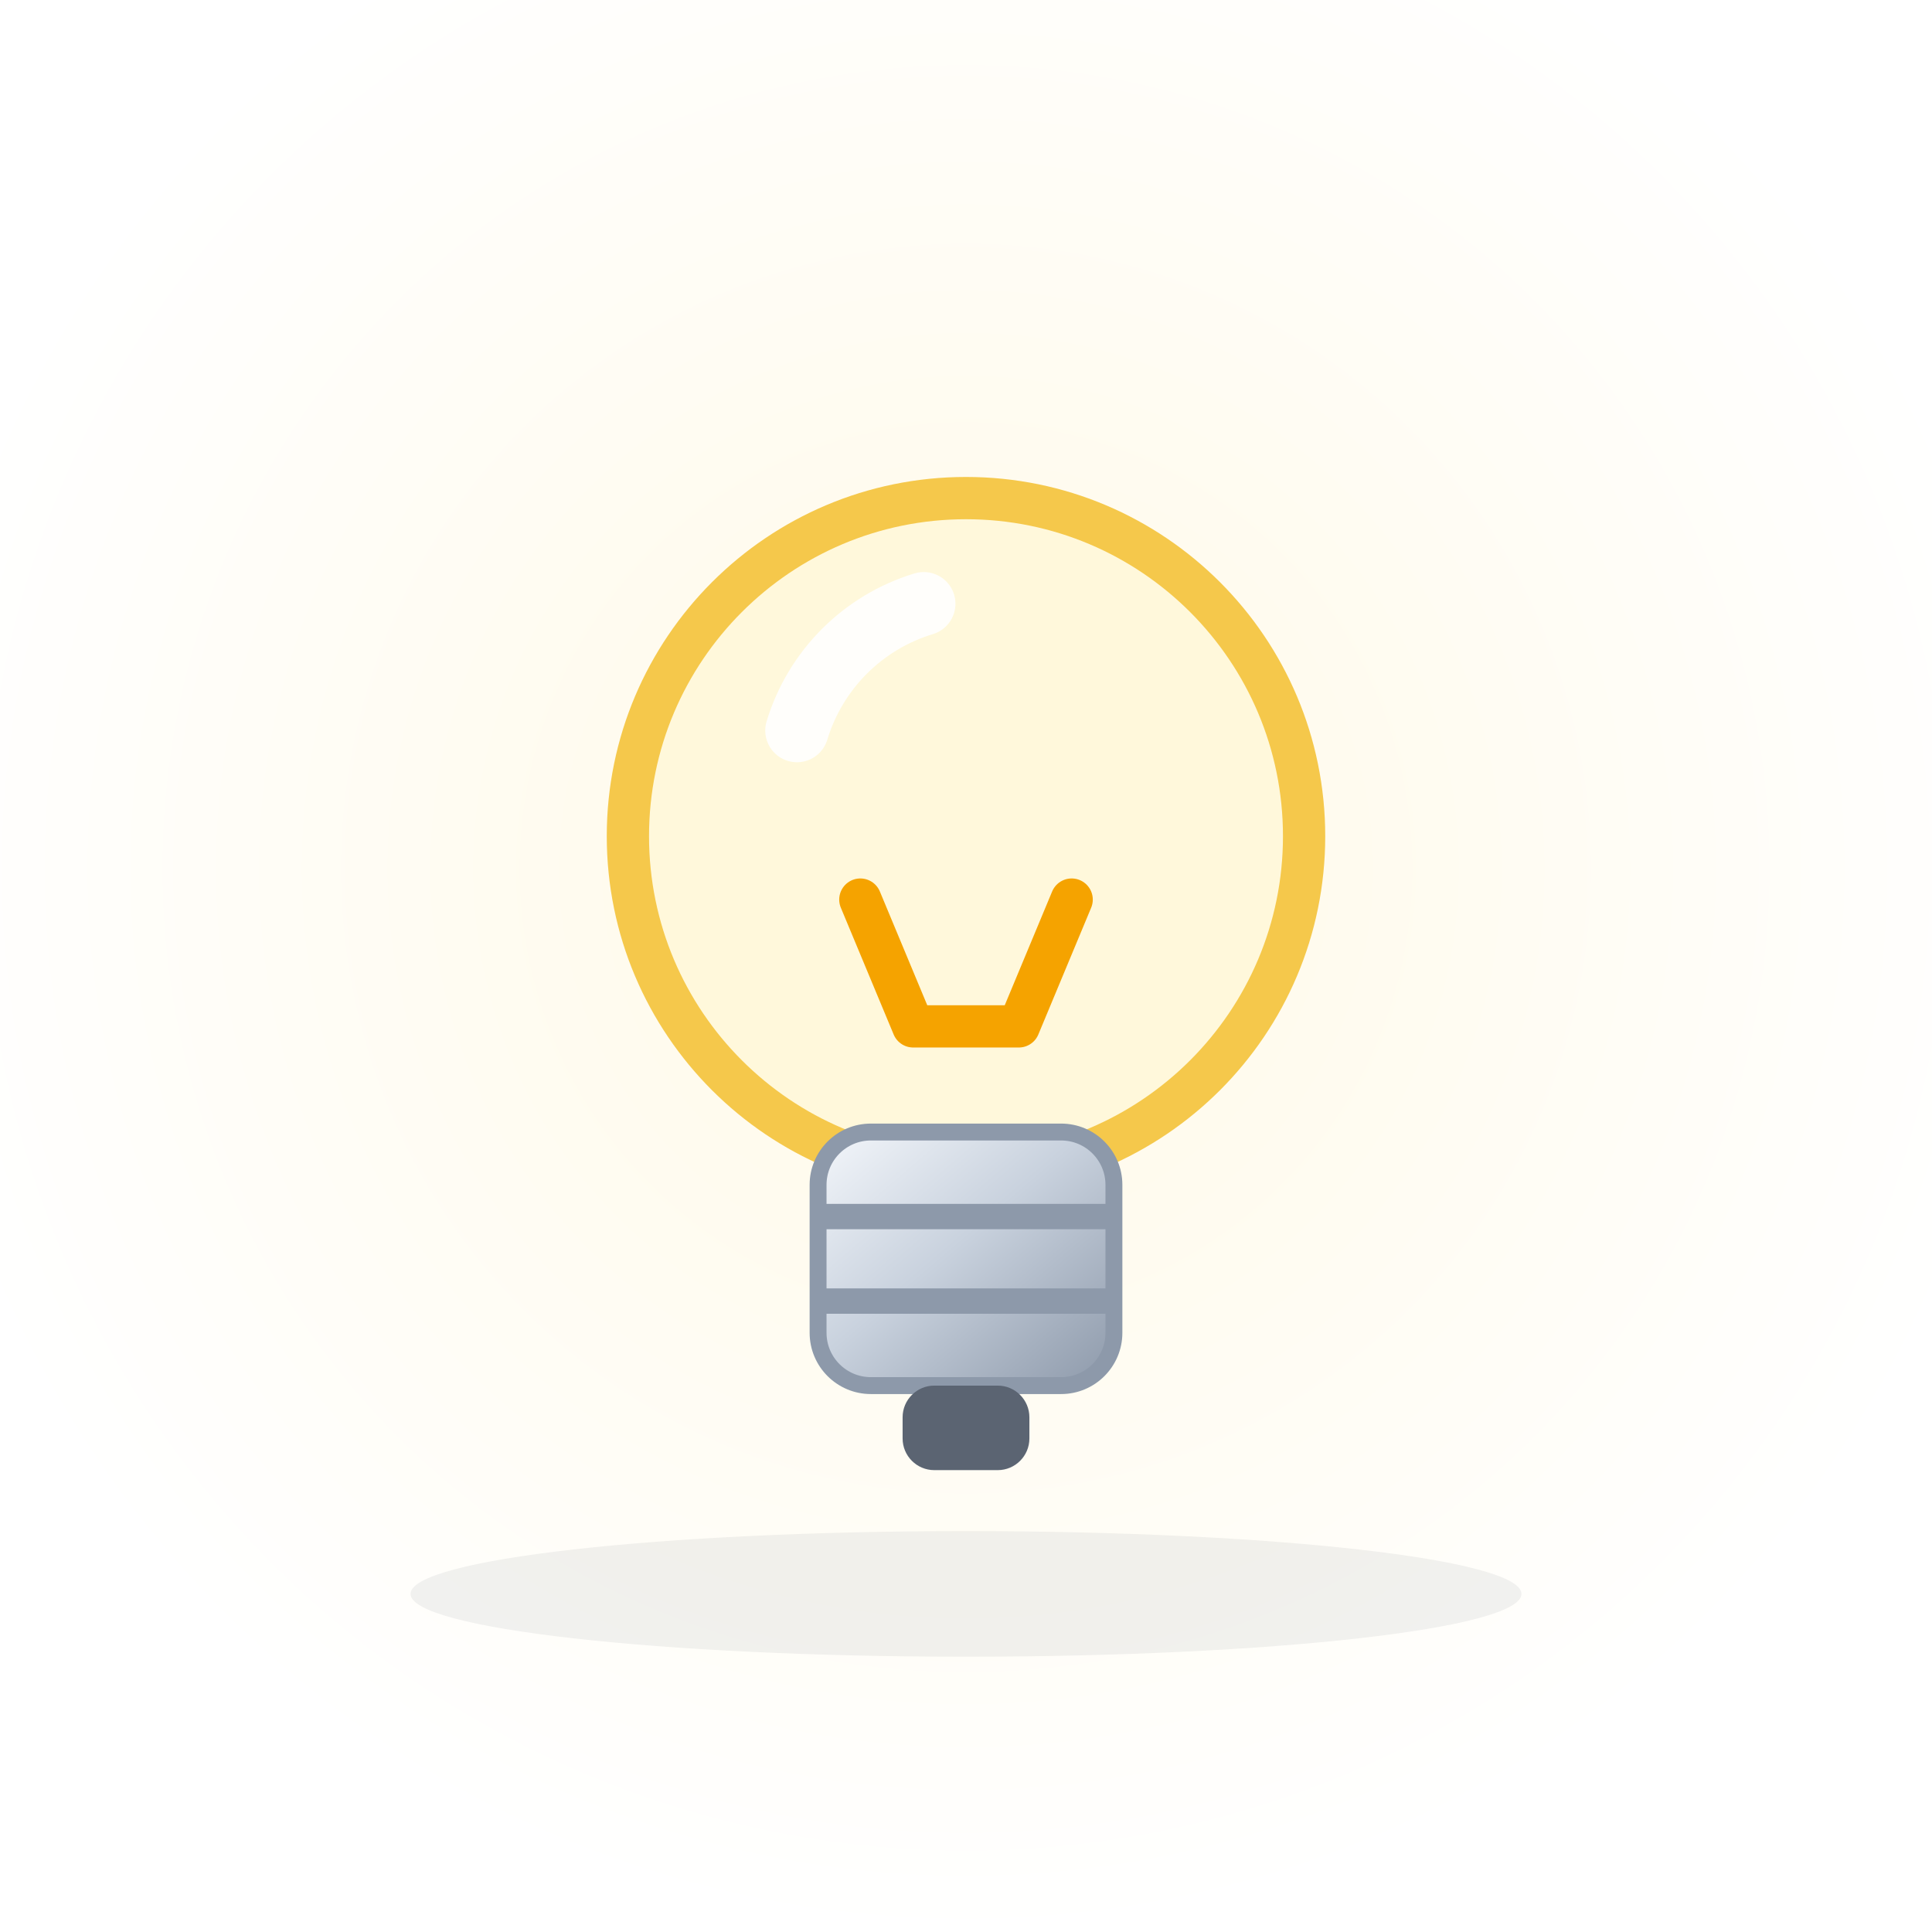
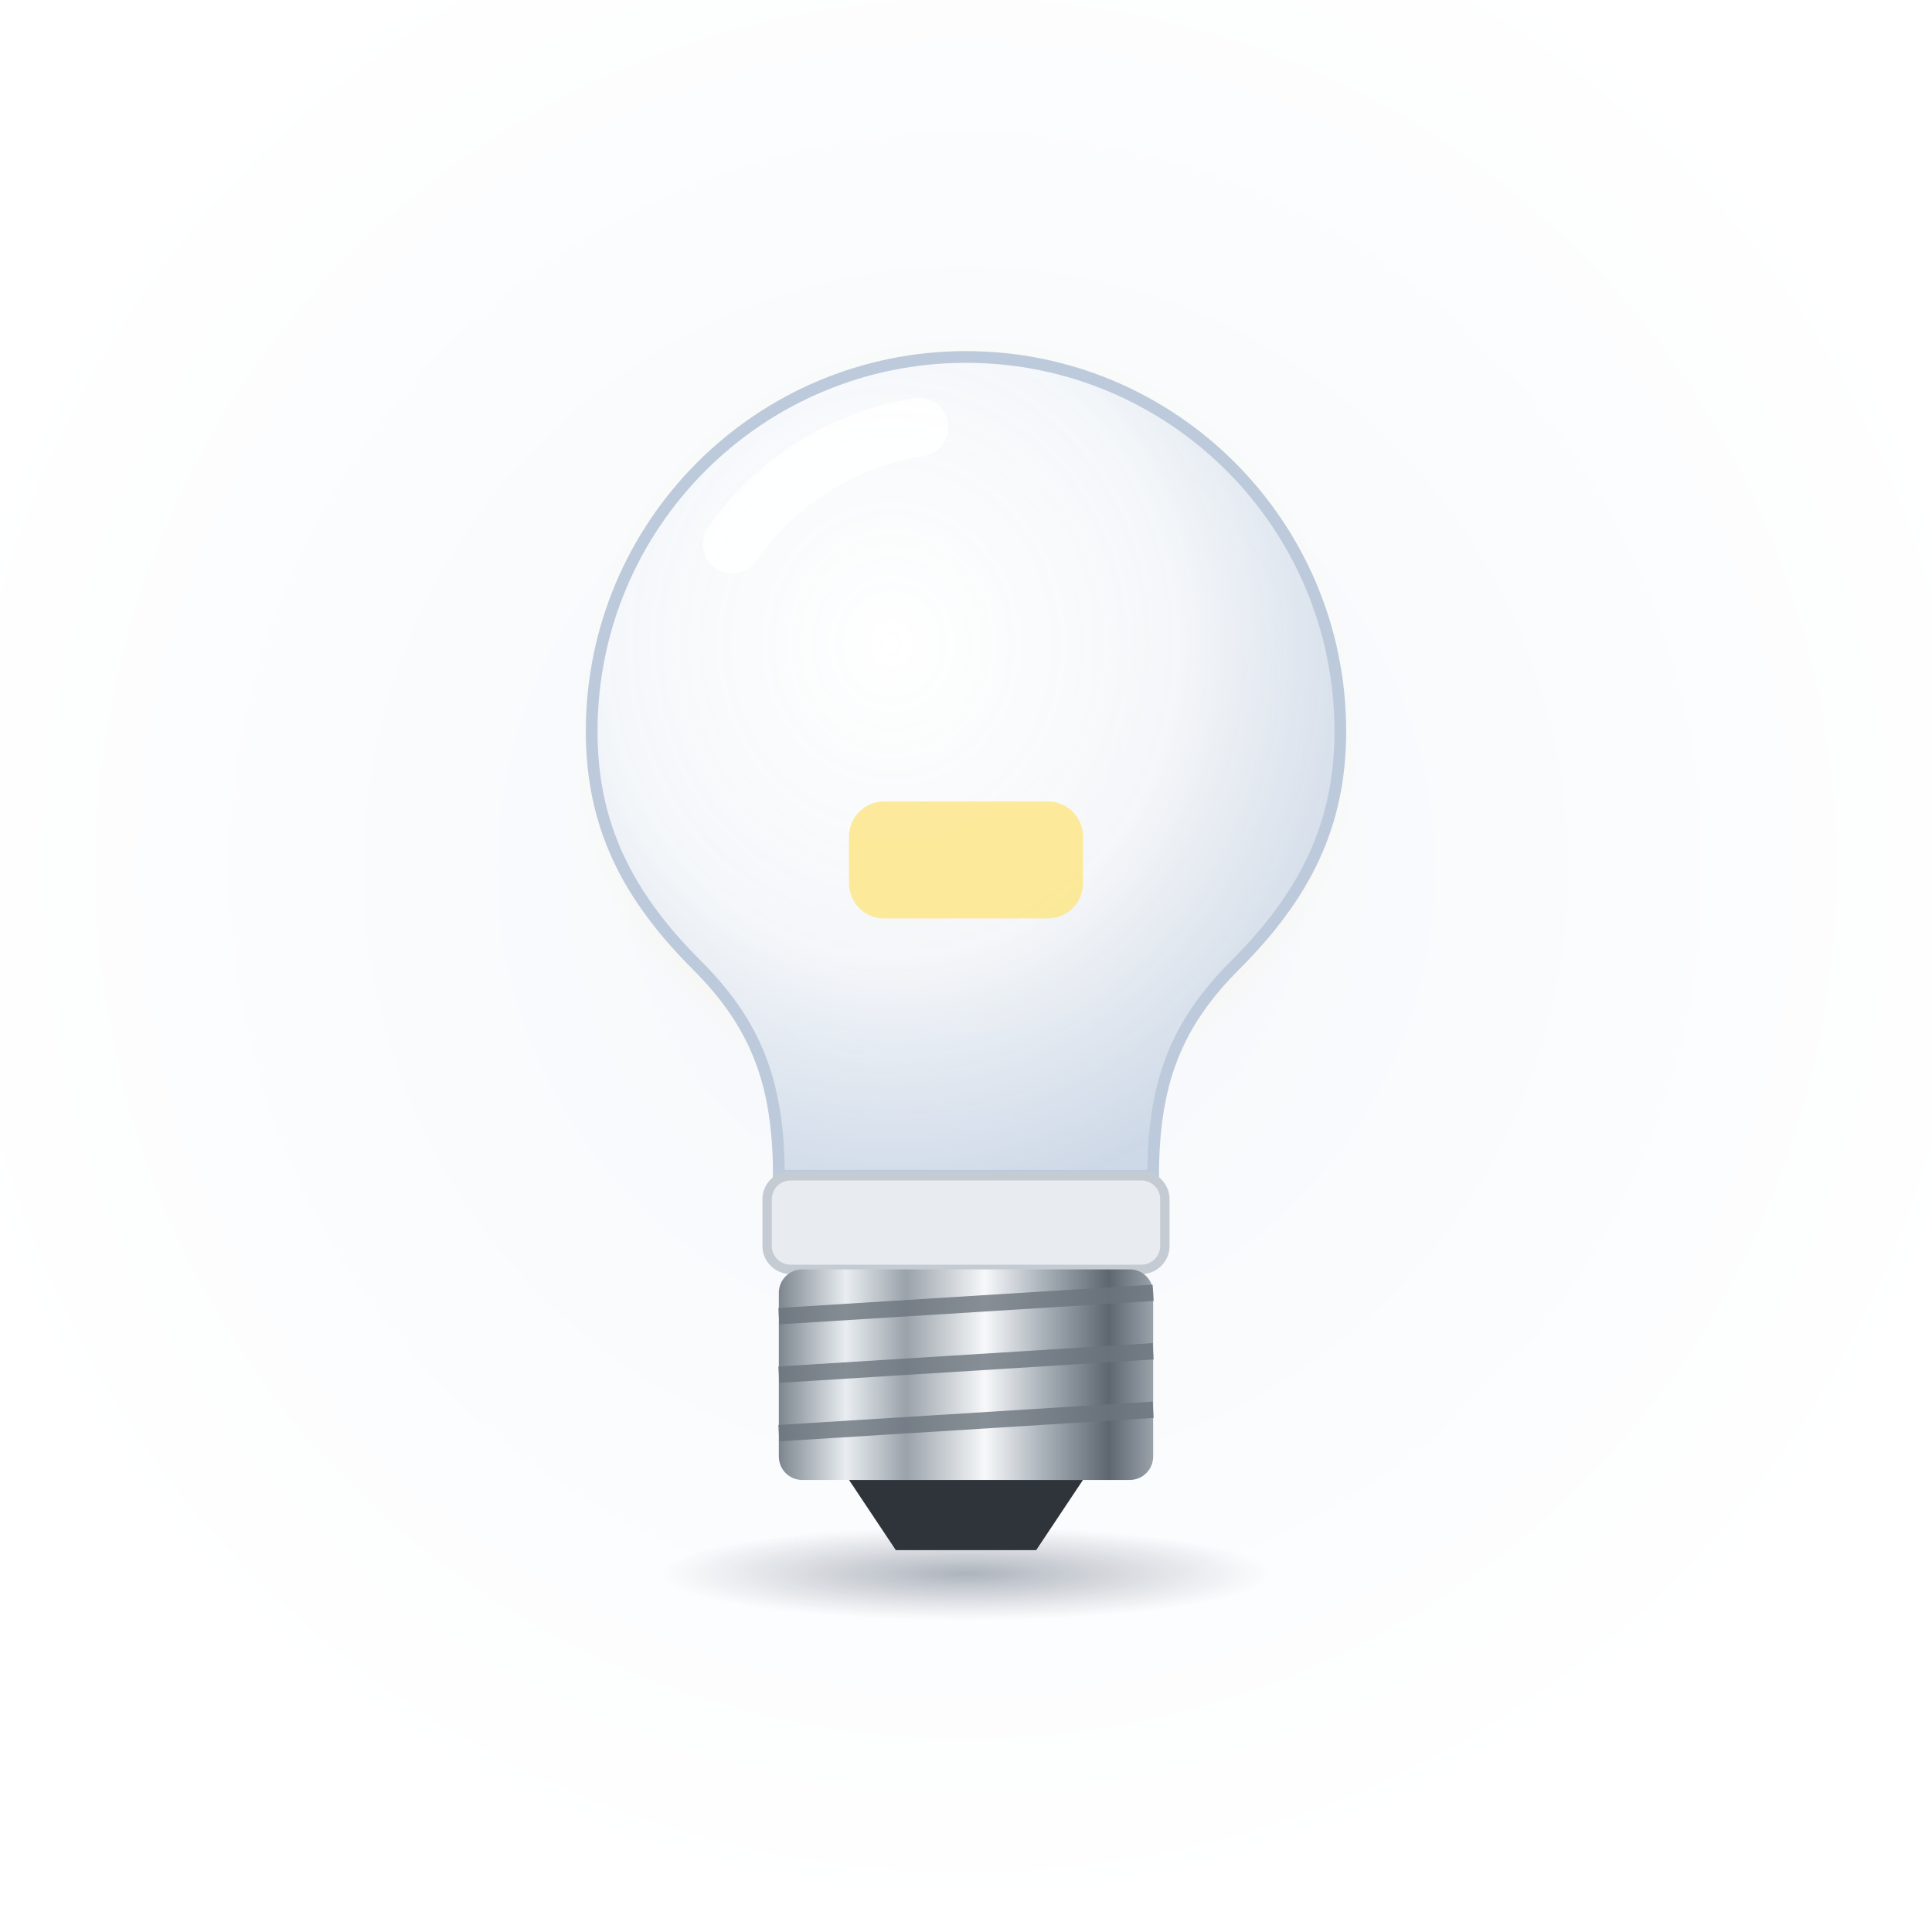
<svg xmlns="http://www.w3.org/2000/svg" viewBox="0 0 800 800">
  <rect width="800" height="800" fill="#ffffff" />
  <defs>
    <radialGradient id="bg" cx=".5" cy=".45" r=".55">
-       <stop offset="0" stop-color="#fff9e6" />
+       <stop offset="0" stop-color="#f4f7fb" />
      <stop offset="1" stop-color="#ffffff" />
    </radialGradient>
  </defs>
  <rect width="800" height="800" fill="url(#bg)" />
-   <ellipse cx="400" cy="660" rx="230" ry="26" fill="#0f1b2d" opacity=".06" />
-   <svg x="120" y="110" width="560" height="560" viewBox="0 0 64 64">
+   <svg x="90" y="80" width="620" height="620" viewBox="0 0 128 128">
    <defs>
-       <linearGradient id="hw-chrome" x1="0" y1="0" x2="1" y2="1">
-         <stop offset="0" stop-color="#f4f7fb" />
-         <stop offset=".45" stop-color="#c9d2de" />
-         <stop offset="1" stop-color="#8d99aa" />
+       <linearGradient id="r-chromeV" x1="0" y1="0" x2="0" y2="1">
+         <stop offset="0" stop-color="#f8fafc" />
+         <stop offset=".14" stop-color="#d5dbe1" />
+         <stop offset=".3" stop-color="#8b949d" />
+         <stop offset=".45" stop-color="#eef1f4" />
+         <stop offset=".6" stop-color="#b4bbc2" />
+         <stop offset=".8" stop-color="#666f78" />
+         <stop offset=".92" stop-color="#a7aeb5" />
+         <stop offset="1" stop-color="#d9dde1" />
      </linearGradient>
-       <linearGradient id="hw-yellow" x1="0" y1="0" x2="0" y2="1">
-         <stop offset="0" stop-color="#ffd84d" />
-         <stop offset="1" stop-color="#f5a300" />
+       <linearGradient id="r-chromeH" x1="0" y1="0" x2="1" y2="0">
+         <stop offset="0" stop-color="#7c858e" />
+         <stop offset=".18" stop-color="#e9edf1" />
+         <stop offset=".34" stop-color="#9aa2aa" />
+         <stop offset=".55" stop-color="#f6f8fa" />
+         <stop offset=".72" stop-color="#a3abb3" />
+         <stop offset=".88" stop-color="#5e6770" />
+         <stop offset="1" stop-color="#9aa2aa" />
      </linearGradient>
-       <linearGradient id="hw-orange" x1="0" y1="0" x2="0" y2="1">
-         <stop offset="0" stop-color="#ff9a3d" />
-         <stop offset="1" stop-color="#f05a12" />
+       <linearGradient id="r-steel" x1="0" y1="0" x2="0" y2="1">
+         <stop offset="0" stop-color="#a9b0b7" />
+         <stop offset=".45" stop-color="#5a626a" />
+         <stop offset=".7" stop-color="#3b4249" />
+         <stop offset="1" stop-color="#6f777f" />
      </linearGradient>
-       <linearGradient id="hw-blue" x1="0" y1="0" x2="0" y2="1">
-         <stop offset="0" stop-color="#4d8bff" />
-         <stop offset="1" stop-color="#1846c8" />
+       <linearGradient id="r-yellow" x1="0" y1="0" x2="0" y2="1">
+         <stop offset="0" stop-color="#ffe680" />
+         <stop offset=".3" stop-color="#ffc91f" />
+         <stop offset=".72" stop-color="#eba500" />
+         <stop offset="1" stop-color="#b47a00" />
      </linearGradient>
-       <linearGradient id="hw-dark" x1="0" y1="0" x2="0" y2="1">
-         <stop offset="0" stop-color="#474d57" />
-         <stop offset="1" stop-color="#22262c" />
+       <linearGradient id="r-blue" x1="0" y1="0" x2="0" y2="1">
+         <stop offset="0" stop-color="#6aa0ff" />
+         <stop offset=".32" stop-color="#2d6bf0" />
+         <stop offset=".75" stop-color="#1a45bd" />
+         <stop offset="1" stop-color="#0d2672" />
      </linearGradient>
+       <linearGradient id="r-orange" x1="0" y1="0" x2="0" y2="1">
+         <stop offset="0" stop-color="#ffb066" />
+         <stop offset=".35" stop-color="#ff7a1f" />
+         <stop offset=".8" stop-color="#d9520c" />
+         <stop offset="1" stop-color="#9c3a07" />
+       </linearGradient>
+       <linearGradient id="r-rubber" x1="0" y1="0" x2="0" y2="1">
+         <stop offset="0" stop-color="#565c64" />
+         <stop offset=".25" stop-color="#2f343a" />
+         <stop offset=".8" stop-color="#16191d" />
+         <stop offset="1" stop-color="#2a2e33" />
+       </linearGradient>
+       <linearGradient id="r-white" x1="0" y1="0" x2="1" y2="1">
+         <stop offset="0" stop-color="#ffffff" />
+         <stop offset=".6" stop-color="#f1f4f8" />
+         <stop offset="1" stop-color="#d6dde6" />
+       </linearGradient>
+       <linearGradient id="r-whiteIn" x1="0" y1="0" x2="1" y2="1">
+         <stop offset="0" stop-color="#e3e8ef" />
+         <stop offset=".5" stop-color="#f7f9fb" />
+         <stop offset="1" stop-color="#ffffff" />
+       </linearGradient>
+       <linearGradient id="r-gloss" x1="0" y1="0" x2="0" y2="1">
+         <stop offset="0" stop-color="#fff" stop-opacity=".75" />
+         <stop offset="1" stop-color="#fff" stop-opacity="0" />
+       </linearGradient>
+       <linearGradient id="r-blade" x1="0" y1="0" x2="0" y2="1">
+         <stop offset="0" stop-color="#fff3a6" />
+         <stop offset=".5" stop-color="#f2d430" />
+         <stop offset="1" stop-color="#b89a00" />
+       </linearGradient>
+       <radialGradient id="r-shadow" cx=".5" cy=".5" r=".5">
+         <stop offset="0" stop-color="#0b1a33" stop-opacity=".32" />
+         <stop offset=".6" stop-color="#0b1a33" stop-opacity=".12" />
+         <stop offset="1" stop-color="#0b1a33" stop-opacity="0" />
+       </radialGradient>
+       <radialGradient id="r-tape" cx=".38" cy=".34" r=".7">
+         <stop offset="0" stop-color="#4a5058" />
+         <stop offset=".55" stop-color="#1f2328" />
+         <stop offset="1" stop-color="#0e1013" />
+       </radialGradient>
+       <radialGradient id="r-glass" cx=".4" cy=".35" r=".7">
+         <stop offset="0" stop-color="#ffffff" />
+         <stop offset=".55" stop-color="#f4f7fb" stop-opacity=".95" />
+         <stop offset="1" stop-color="#c9d5e4" stop-opacity=".9" />
+       </radialGradient>
+       <radialGradient id="r-glow" cx=".5" cy=".5" r=".5">
+         <stop offset="0" stop-color="#fff4c2" />
+         <stop offset="1" stop-color="#ffe27a" stop-opacity="0" />
+       </radialGradient>
+       <linearGradient id="r-kraft" x1="0" y1="0" x2="1" y2="1">
+         <stop offset="0" stop-color="#e2bd86" />
+         <stop offset="1" stop-color="#b98a4f" />
+       </linearGradient>
+       <mask id="r-jaw">
+         <rect x="-20" y="-20" width="170" height="170" fill="#fff" />
+         <path d="M-4 55h22l3 3v6l-3 3H-4z" fill="#000" />
+       </mask>
    </defs>
-     <circle cx="32" cy="27" r="16" fill="#fff8db" stroke="#f5c84b" stroke-width="2" />
-     <path d="M27 30l2.5 6h5L37 30" stroke="#f5a300" stroke-width="2" fill="none" stroke-linecap="round" stroke-linejoin="round" />
-     <path d="M24 22a9 9 0 0 1 6-6" stroke="#fff" stroke-width="3" stroke-linecap="round" opacity=".9" />
-     <rect x="25" y="41" width="14" height="12" rx="2.5" fill="url(#hw-chrome)" stroke="#8d99aa" stroke-width=".8" />
-     <path d="M25 45h14M25 49h14" stroke="#8d99aa" stroke-width="1.2" />
-     <rect x="29" y="53" width="6" height="4" rx="1.5" fill="#5b6472" />
+     <ellipse cx="64" cy="118" rx="26" ry="4" fill="url(#r-shadow)" />
+     <circle cx="64" cy="46" r="34" fill="url(#r-glow)" opacity=".7" />
+     <path d="M41 66c-6-6-9-12-9-20a32 32 0 0 1 64 0c0 8-3 14-9 20-5 5-7 10-7 18H48c0-8-2-13-7-18z" fill="url(#r-glass)" stroke="#bccadb" stroke-width="1" />
+     <path d="M44 30a24 24 0 0 1 16-10" stroke="#fff" stroke-width="5" stroke-linecap="round" opacity=".9" fill="none" />
+     <rect x="54" y="52" width="20" height="10" rx="3" fill="#fde68a" opacity=".85" />
+     <rect x="47" y="84" width="34" height="8" rx="2" fill="#e8ebef" stroke="#c4cbd3" stroke-width=".8" />
+     <rect x="48" y="92" width="32" height="18" rx="2" fill="url(#r-chromeH)" />
+     <path d="M48 96l32-2M48 101l32-2M48 106l32-2" stroke="#6b747d" stroke-width="1.4" opacity=".8" />
+     <path d="M54 110h20l-4 6h-12z" fill="#2f343a" />
  </svg>
</svg>
